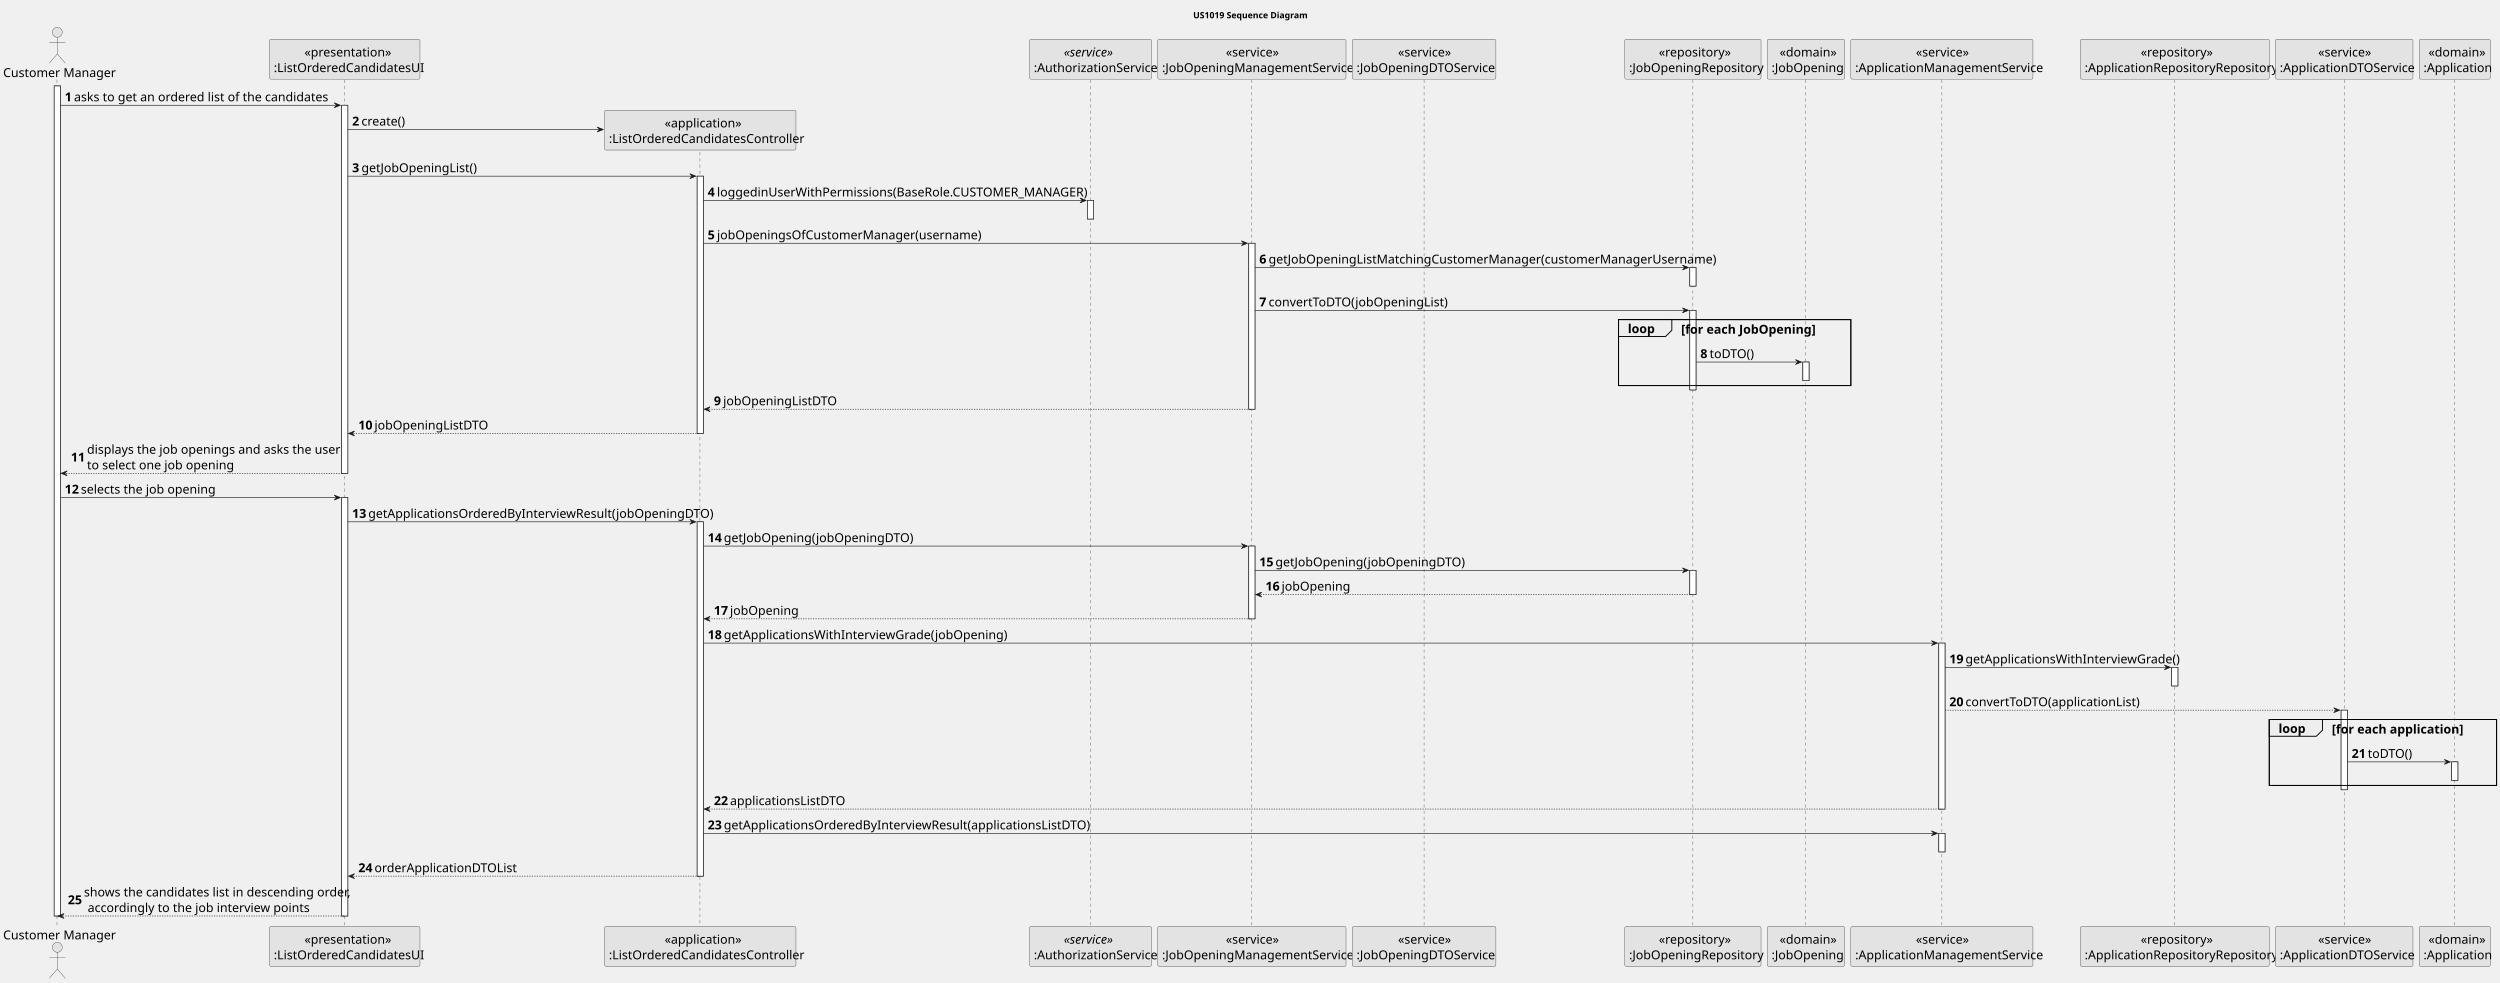
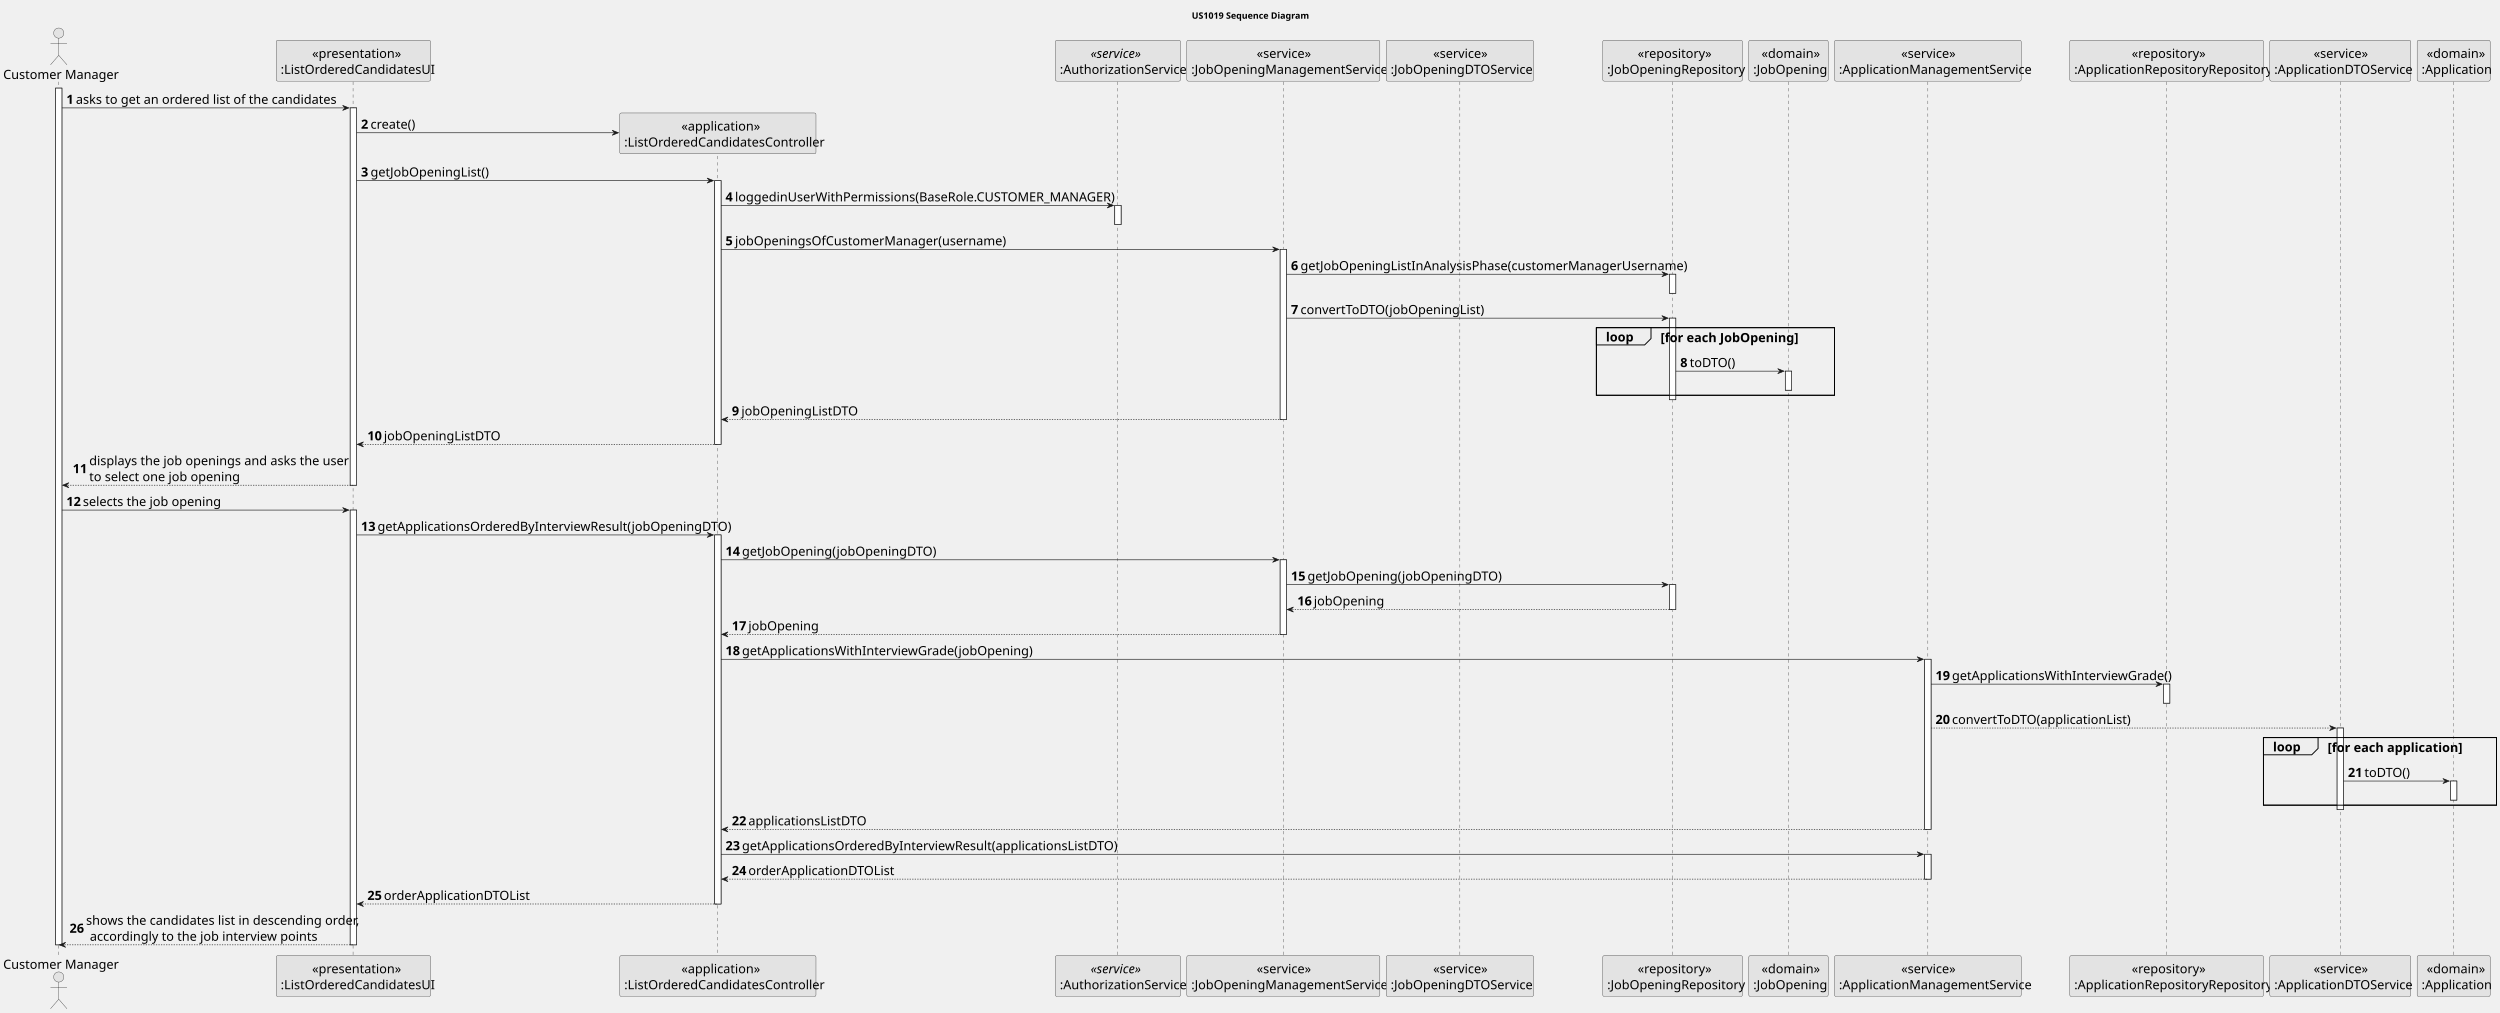
- <svg xmlns="http://www.w3.org/2000/svg" contentStyleType="text/css" height="1586px" preserveAspectRatio="none" style="width:4036px;height:1586px;background:#FFFFFF;" version="1.1" viewBox="0 0 4036 1586" width="4036px" zoomAndPan="magnify">
+ <svg xmlns="http://www.w3.org/2000/svg" contentStyleType="text/css" height="1595px" preserveAspectRatio="none" style="width:3937px;height:1595px;background:#FFFFFF;" version="1.1" viewBox="0 0 3937 1595" width="3937px" zoomAndPan="magnify">
  <defs />
  <g>
-     <text fill="#000000" font-family="sans-serif" font-size="14" font-weight="bold" lengthAdjust="spacing" textLength="187" x="1926.25" y="29.533">US1019 Sequence Diagram</text>
-     <rect fill="#FFFFFF" height="1340" style="stroke:#181818;stroke-width:1.0;" width="10" x="87.5" y="138.766" />
+     <text fill="#000000" font-family="sans-serif" font-size="14" font-weight="bold" lengthAdjust="spacing" textLength="187" x="1876.75" y="29.533">US1019 Sequence Diagram</text>
+     <rect fill="#FFFFFF" height="1349.156" style="stroke:#181818;stroke-width:1.0;" width="10" x="87.5" y="138.766" />
    <rect fill="#FFFFFF" height="594.188" style="stroke:#181818;stroke-width:1.0;" width="10" x="551.5" y="169.922" />
-     <rect fill="#FFFFFF" height="675.5" style="stroke:#181818;stroke-width:1.0;" width="10" x="551.5" y="803.266" />
+     <rect fill="#FFFFFF" height="684.656" style="stroke:#181818;stroke-width:1.0;" width="10" x="551.5" y="803.266" />
    <rect fill="#FFFFFF" height="415.406" style="stroke:#181818;stroke-width:1.0;" width="10" x="1125.5" y="284.391" />
-     <rect fill="#FFFFFF" height="572.031" style="stroke:#181818;stroke-width:1.0;" width="10" x="1125.5" y="842.422" />
+     <rect fill="#FFFFFF" height="581.188" style="stroke:#181818;stroke-width:1.0;" width="10" x="1125.5" y="842.422" />
    <rect fill="#FFFFFF" height="30" style="stroke:#181818;stroke-width:1.0;" width="10" x="1755.5" y="323.547" />
    <rect fill="#FFFFFF" height="267.938" style="stroke:#181818;stroke-width:1.0;" width="10" x="2016" y="392.703" />
    <rect fill="#FFFFFF" height="117.469" style="stroke:#181818;stroke-width:1.0;" width="10" x="2016" y="881.578" />
-     <rect fill="#FFFFFF" height="30" style="stroke:#181818;stroke-width:1.0;" width="10" x="2728" y="431.859" />
-     <rect fill="#FFFFFF" height="128.469" style="stroke:#181818;stroke-width:1.0;" width="10" x="2728" y="501.016" />
-     <rect fill="#FFFFFF" height="39.156" style="stroke:#181818;stroke-width:1.0;" width="10" x="2728" y="920.734" />
-     <rect fill="#FFFFFF" height="30" style="stroke:#181818;stroke-width:1.0;" width="10" x="2910.5" y="584.484" />
-     <rect fill="#FFFFFF" height="267.938" style="stroke:#181818;stroke-width:1.0;" width="10" x="3130" y="1038.203" />
-     <rect fill="#FFFFFF" height="30" style="stroke:#181818;stroke-width:1.0;" width="10" x="3130" y="1345.297" />
-     <rect fill="#FFFFFF" height="30" style="stroke:#181818;stroke-width:1.0;" width="10" x="3506" y="1077.359" />
-     <rect fill="#FFFFFF" height="128.469" style="stroke:#181818;stroke-width:1.0;" width="10" x="3779.5" y="1146.516" />
-     <rect fill="#FFFFFF" height="30" style="stroke:#181818;stroke-width:1.0;" width="10" x="3958" y="1229.984" />
-     <rect fill="none" height="106.469" style="stroke:#000000;stroke-width:1.5;" width="375" x="2613" y="516.016" />
-     <rect fill="none" height="106.469" style="stroke:#000000;stroke-width:1.5;" width="367" x="3663.5" y="1161.516" />
-     <line style="stroke:#181818;stroke-width:0.5;stroke-dasharray:5.0,5.0;" x1="92" x2="92" y1="128.766" y2="1496.766" />
-     <line style="stroke:#181818;stroke-width:0.5;stroke-dasharray:5.0,5.0;" x1="556" x2="556" y1="128.766" y2="1496.766" />
-     <line style="stroke:#181818;stroke-width:0.5;stroke-dasharray:5.0,5.0;" x1="1130" x2="1130" y1="225.578" y2="1496.766" />
-     <line style="stroke:#181818;stroke-width:0.5;stroke-dasharray:5.0,5.0;" x1="1760" x2="1760" y1="128.766" y2="1496.766" />
-     <line style="stroke:#181818;stroke-width:0.5;stroke-dasharray:5.0,5.0;" x1="2021" x2="2021" y1="128.766" y2="1496.766" />
-     <line style="stroke:#181818;stroke-width:0.5;stroke-dasharray:5.0,5.0;" x1="2299" x2="2299" y1="128.766" y2="1496.766" />
-     <line style="stroke:#181818;stroke-width:0.5;stroke-dasharray:5.0,5.0;" x1="2733" x2="2733" y1="128.766" y2="1496.766" />
-     <line style="stroke:#181818;stroke-width:0.5;stroke-dasharray:5.0,5.0;" x1="2915" x2="2915" y1="128.766" y2="1496.766" />
-     <line style="stroke:#181818;stroke-width:0.5;stroke-dasharray:5.0,5.0;" x1="3135" x2="3135" y1="128.766" y2="1496.766" />
-     <line style="stroke:#181818;stroke-width:0.5;stroke-dasharray:5.0,5.0;" x1="3510.5" x2="3510.5" y1="128.766" y2="1496.766" />
-     <line style="stroke:#181818;stroke-width:0.5;stroke-dasharray:5.0,5.0;" x1="3784.5" x2="3784.5" y1="128.766" y2="1496.766" />
-     <line style="stroke:#181818;stroke-width:0.5;stroke-dasharray:5.0,5.0;" x1="3962.5" x2="3962.5" y1="128.766" y2="1496.766" />
+     <rect fill="#FFFFFF" height="30" style="stroke:#181818;stroke-width:1.0;" width="10" x="2629" y="431.859" />
+     <rect fill="#FFFFFF" height="128.469" style="stroke:#181818;stroke-width:1.0;" width="10" x="2629" y="501.016" />
+     <rect fill="#FFFFFF" height="39.156" style="stroke:#181818;stroke-width:1.0;" width="10" x="2629" y="920.734" />
+     <rect fill="#FFFFFF" height="30" style="stroke:#181818;stroke-width:1.0;" width="10" x="2811.5" y="584.484" />
+     <rect fill="#FFFFFF" height="267.938" style="stroke:#181818;stroke-width:1.0;" width="10" x="3031" y="1038.203" />
+     <rect fill="#FFFFFF" height="39.156" style="stroke:#181818;stroke-width:1.0;" width="10" x="3031" y="1345.297" />
+     <rect fill="#FFFFFF" height="30" style="stroke:#181818;stroke-width:1.0;" width="10" x="3407" y="1077.359" />
+     <rect fill="#FFFFFF" height="128.469" style="stroke:#181818;stroke-width:1.0;" width="10" x="3680.5" y="1146.516" />
+     <rect fill="#FFFFFF" height="30" style="stroke:#181818;stroke-width:1.0;" width="10" x="3859" y="1229.984" />
+     <rect fill="none" height="106.469" style="stroke:#000000;stroke-width:1.5;" width="375" x="2514" y="516.016" />
+     <rect fill="none" height="106.469" style="stroke:#000000;stroke-width:1.5;" width="367" x="3564.5" y="1161.516" />
+     <line style="stroke:#181818;stroke-width:0.5;stroke-dasharray:5.0,5.0;" x1="92" x2="92" y1="128.766" y2="1505.922" />
+     <line style="stroke:#181818;stroke-width:0.5;stroke-dasharray:5.0,5.0;" x1="556" x2="556" y1="128.766" y2="1505.922" />
+     <line style="stroke:#181818;stroke-width:0.5;stroke-dasharray:5.0,5.0;" x1="1130" x2="1130" y1="225.578" y2="1505.922" />
+     <line style="stroke:#181818;stroke-width:0.5;stroke-dasharray:5.0,5.0;" x1="1760" x2="1760" y1="128.766" y2="1505.922" />
+     <line style="stroke:#181818;stroke-width:0.5;stroke-dasharray:5.0,5.0;" x1="2021" x2="2021" y1="128.766" y2="1505.922" />
+     <line style="stroke:#181818;stroke-width:0.5;stroke-dasharray:5.0,5.0;" x1="2299" x2="2299" y1="128.766" y2="1505.922" />
+     <line style="stroke:#181818;stroke-width:0.5;stroke-dasharray:5.0,5.0;" x1="2634" x2="2634" y1="128.766" y2="1505.922" />
+     <line style="stroke:#181818;stroke-width:0.5;stroke-dasharray:5.0,5.0;" x1="2816" x2="2816" y1="128.766" y2="1505.922" />
+     <line style="stroke:#181818;stroke-width:0.5;stroke-dasharray:5.0,5.0;" x1="3036" x2="3036" y1="128.766" y2="1505.922" />
+     <line style="stroke:#181818;stroke-width:0.5;stroke-dasharray:5.0,5.0;" x1="3411.5" x2="3411.5" y1="128.766" y2="1505.922" />
+     <line style="stroke:#181818;stroke-width:0.5;stroke-dasharray:5.0,5.0;" x1="3685.5" x2="3685.5" y1="128.766" y2="1505.922" />
+     <line style="stroke:#181818;stroke-width:0.5;stroke-dasharray:5.0,5.0;" x1="3863.5" x2="3863.5" y1="128.766" y2="1505.922" />
    <text fill="#000000" font-family="sans-serif" font-size="20" lengthAdjust="spacing" textLength="169" x="5" y="124.371">Customer Manager</text>
    <ellipse cx="92.5" cy="52.109" fill="#E3E3E3" rx="8" ry="8" style="stroke:#181818;stroke-width:0.5;" />
    <path d="M92.5,60.109 L92.5,87.109 M79.5,68.109 L105.5,68.109 M92.5,87.109 L79.5,102.109 M92.5,87.109 L105.5,102.109 " fill="none" style="stroke:#181818;stroke-width:0.5;" />
-     <text fill="#000000" font-family="sans-serif" font-size="20" lengthAdjust="spacing" textLength="169" x="5" y="1516.527">Customer Manager</text>
-     <ellipse cx="92.5" cy="1529.422" fill="#E3E3E3" rx="8" ry="8" style="stroke:#181818;stroke-width:0.5;" />
-     <path d="M92.5,1537.422 L92.5,1564.422 M79.5,1545.422 L105.5,1545.422 M92.5,1564.422 L79.5,1579.422 M92.5,1564.422 L105.5,1579.422 " fill="none" style="stroke:#181818;stroke-width:0.5;" />
+     <text fill="#000000" font-family="sans-serif" font-size="20" lengthAdjust="spacing" textLength="169" x="5" y="1525.684">Customer Manager</text>
+     <ellipse cx="92.5" cy="1538.578" fill="#E3E3E3" rx="8" ry="8" style="stroke:#181818;stroke-width:0.5;" />
+     <path d="M92.5,1546.578 L92.5,1573.578 M79.5,1554.578 L105.5,1554.578 M92.5,1573.578 L79.5,1588.578 M92.5,1573.578 L105.5,1588.578 " fill="none" style="stroke:#181818;stroke-width:0.5;" />
    <rect fill="#E3E3E3" height="64.312" rx="2.5" ry="2.5" style="stroke:#181818;stroke-width:0.5;" width="243" x="435" y="63.453" />
    <text fill="#000000" font-family="sans-serif" font-size="20" lengthAdjust="spacing" textLength="130" x="491.5" y="91.215">«presentation»</text>
    <text fill="#000000" font-family="sans-serif" font-size="20" lengthAdjust="spacing" textLength="229" x="442" y="116.371">:ListOrderedCandidatesUI</text>
-     <rect fill="#E3E3E3" height="64.312" rx="2.5" ry="2.5" style="stroke:#181818;stroke-width:0.5;" width="243" x="435" y="1495.766" />
-     <text fill="#000000" font-family="sans-serif" font-size="20" lengthAdjust="spacing" textLength="130" x="491.5" y="1523.527">«presentation»</text>
-     <text fill="#000000" font-family="sans-serif" font-size="20" lengthAdjust="spacing" textLength="229" x="442" y="1548.684">:ListOrderedCandidatesUI</text>
-     <rect fill="#E3E3E3" height="64.312" rx="2.5" ry="2.5" style="stroke:#181818;stroke-width:0.5;" width="309" x="976" y="1495.766" />
-     <text fill="#000000" font-family="sans-serif" font-size="20" lengthAdjust="spacing" textLength="115" x="1073" y="1523.527">«application»</text>
-     <text fill="#000000" font-family="sans-serif" font-size="20" lengthAdjust="spacing" textLength="295" x="983" y="1548.684">:ListOrderedCandidatesController</text>
+     <rect fill="#E3E3E3" height="64.312" rx="2.5" ry="2.5" style="stroke:#181818;stroke-width:0.5;" width="243" x="435" y="1504.922" />
+     <text fill="#000000" font-family="sans-serif" font-size="20" lengthAdjust="spacing" textLength="130" x="491.5" y="1532.684">«presentation»</text>
+     <text fill="#000000" font-family="sans-serif" font-size="20" lengthAdjust="spacing" textLength="229" x="442" y="1557.84">:ListOrderedCandidatesUI</text>
+     <rect fill="#E3E3E3" height="64.312" rx="2.5" ry="2.5" style="stroke:#181818;stroke-width:0.5;" width="309" x="976" y="1504.922" />
+     <text fill="#000000" font-family="sans-serif" font-size="20" lengthAdjust="spacing" textLength="115" x="1073" y="1532.684">«application»</text>
+     <text fill="#000000" font-family="sans-serif" font-size="20" lengthAdjust="spacing" textLength="295" x="983" y="1557.84">:ListOrderedCandidatesController</text>
    <rect fill="#E3E3E3" height="64.312" rx="2.5" ry="2.5" style="stroke:#181818;stroke-width:0.5;" width="197" x="1662" y="63.453" />
    <text fill="#000000" font-family="sans-serif" font-size="20" font-style="italic" lengthAdjust="spacing" textLength="86" x="1717.5" y="91.215">«service»</text>
    <text fill="#000000" font-family="sans-serif" font-size="20" lengthAdjust="spacing" textLength="183" x="1669" y="116.371">:AuthorizationService</text>
-     <rect fill="#E3E3E3" height="64.312" rx="2.5" ry="2.5" style="stroke:#181818;stroke-width:0.5;" width="197" x="1662" y="1495.766" />
-     <text fill="#000000" font-family="sans-serif" font-size="20" font-style="italic" lengthAdjust="spacing" textLength="86" x="1717.5" y="1523.527">«service»</text>
-     <text fill="#000000" font-family="sans-serif" font-size="20" lengthAdjust="spacing" textLength="183" x="1669" y="1548.684">:AuthorizationService</text>
+     <rect fill="#E3E3E3" height="64.312" rx="2.5" ry="2.5" style="stroke:#181818;stroke-width:0.5;" width="197" x="1662" y="1504.922" />
+     <text fill="#000000" font-family="sans-serif" font-size="20" font-style="italic" lengthAdjust="spacing" textLength="86" x="1717.5" y="1532.684">«service»</text>
+     <text fill="#000000" font-family="sans-serif" font-size="20" lengthAdjust="spacing" textLength="183" x="1669" y="1557.84">:AuthorizationService</text>
    <rect fill="#E3E3E3" height="64.312" rx="2.5" ry="2.5" style="stroke:#181818;stroke-width:0.5;" width="304" x="1869" y="63.453" />
    <text fill="#000000" font-family="sans-serif" font-size="20" lengthAdjust="spacing" textLength="84" x="1979" y="91.215">«service»</text>
    <text fill="#000000" font-family="sans-serif" font-size="20" lengthAdjust="spacing" textLength="290" x="1876" y="116.371">:JobOpeningManagementService</text>
-     <rect fill="#E3E3E3" height="64.312" rx="2.5" ry="2.5" style="stroke:#181818;stroke-width:0.5;" width="304" x="1869" y="1495.766" />
-     <text fill="#000000" font-family="sans-serif" font-size="20" lengthAdjust="spacing" textLength="84" x="1979" y="1523.527">«service»</text>
-     <text fill="#000000" font-family="sans-serif" font-size="20" lengthAdjust="spacing" textLength="290" x="1876" y="1548.684">:JobOpeningManagementService</text>
+     <rect fill="#E3E3E3" height="64.312" rx="2.5" ry="2.5" style="stroke:#181818;stroke-width:0.5;" width="304" x="1869" y="1504.922" />
+     <text fill="#000000" font-family="sans-serif" font-size="20" lengthAdjust="spacing" textLength="84" x="1979" y="1532.684">«service»</text>
+     <text fill="#000000" font-family="sans-serif" font-size="20" lengthAdjust="spacing" textLength="290" x="1876" y="1557.84">:JobOpeningManagementService</text>
    <rect fill="#E3E3E3" height="64.312" rx="2.5" ry="2.5" style="stroke:#181818;stroke-width:0.5;" width="232" x="2183" y="63.453" />
    <text fill="#000000" font-family="sans-serif" font-size="20" lengthAdjust="spacing" textLength="84" x="2257" y="91.215">«service»</text>
    <text fill="#000000" font-family="sans-serif" font-size="20" lengthAdjust="spacing" textLength="218" x="2190" y="116.371">:JobOpeningDTOService</text>
-     <rect fill="#E3E3E3" height="64.312" rx="2.5" ry="2.5" style="stroke:#181818;stroke-width:0.5;" width="232" x="2183" y="1495.766" />
-     <text fill="#000000" font-family="sans-serif" font-size="20" lengthAdjust="spacing" textLength="84" x="2257" y="1523.527">«service»</text>
-     <text fill="#000000" font-family="sans-serif" font-size="20" lengthAdjust="spacing" textLength="218" x="2190" y="1548.684">:JobOpeningDTOService</text>
-     <rect fill="#E3E3E3" height="64.312" rx="2.5" ry="2.5" style="stroke:#181818;stroke-width:0.5;" width="220" x="2623" y="63.453" />
-     <text fill="#000000" font-family="sans-serif" font-size="20" lengthAdjust="spacing" textLength="110" x="2678" y="91.215">«repository»</text>
-     <text fill="#000000" font-family="sans-serif" font-size="20" lengthAdjust="spacing" textLength="206" x="2630" y="116.371">:JobOpeningRepository</text>
-     <rect fill="#E3E3E3" height="64.312" rx="2.5" ry="2.5" style="stroke:#181818;stroke-width:0.5;" width="220" x="2623" y="1495.766" />
-     <text fill="#000000" font-family="sans-serif" font-size="20" lengthAdjust="spacing" textLength="110" x="2678" y="1523.527">«repository»</text>
-     <text fill="#000000" font-family="sans-serif" font-size="20" lengthAdjust="spacing" textLength="206" x="2630" y="1548.684">:JobOpeningRepository</text>
-     <rect fill="#E3E3E3" height="64.312" rx="2.5" ry="2.5" style="stroke:#181818;stroke-width:0.5;" width="125" x="2853" y="63.453" />
-     <text fill="#000000" font-family="sans-serif" font-size="20" lengthAdjust="spacing" textLength="85" x="2873" y="91.215">«domain»</text>
-     <text fill="#000000" font-family="sans-serif" font-size="20" lengthAdjust="spacing" textLength="111" x="2860" y="116.371">:JobOpening</text>
-     <rect fill="#E3E3E3" height="64.312" rx="2.5" ry="2.5" style="stroke:#181818;stroke-width:0.5;" width="125" x="2853" y="1495.766" />
-     <text fill="#000000" font-family="sans-serif" font-size="20" lengthAdjust="spacing" textLength="85" x="2873" y="1523.527">«domain»</text>
-     <text fill="#000000" font-family="sans-serif" font-size="20" lengthAdjust="spacing" textLength="111" x="2860" y="1548.684">:JobOpening</text>
-     <rect fill="#E3E3E3" height="64.312" rx="2.5" ry="2.5" style="stroke:#181818;stroke-width:0.5;" width="294" x="2988" y="63.453" />
-     <text fill="#000000" font-family="sans-serif" font-size="20" lengthAdjust="spacing" textLength="84" x="3093" y="91.215">«service»</text>
-     <text fill="#000000" font-family="sans-serif" font-size="20" lengthAdjust="spacing" textLength="280" x="2995" y="116.371">:ApplicationManagementService</text>
-     <rect fill="#E3E3E3" height="64.312" rx="2.5" ry="2.5" style="stroke:#181818;stroke-width:0.5;" width="294" x="2988" y="1495.766" />
-     <text fill="#000000" font-family="sans-serif" font-size="20" lengthAdjust="spacing" textLength="84" x="3093" y="1523.527">«service»</text>
-     <text fill="#000000" font-family="sans-serif" font-size="20" lengthAdjust="spacing" textLength="280" x="2995" y="1548.684">:ApplicationManagementService</text>
-     <rect fill="#E3E3E3" height="64.312" rx="2.5" ry="2.5" style="stroke:#181818;stroke-width:0.5;" width="305" x="3358.5" y="63.453" />
-     <text fill="#000000" font-family="sans-serif" font-size="20" lengthAdjust="spacing" textLength="110" x="3456" y="91.215">«repository»</text>
-     <text fill="#000000" font-family="sans-serif" font-size="20" lengthAdjust="spacing" textLength="291" x="3365.5" y="116.371">:ApplicationRepositoryRepository</text>
-     <rect fill="#E3E3E3" height="64.312" rx="2.5" ry="2.5" style="stroke:#181818;stroke-width:0.5;" width="305" x="3358.5" y="1495.766" />
-     <text fill="#000000" font-family="sans-serif" font-size="20" lengthAdjust="spacing" textLength="110" x="3456" y="1523.527">«repository»</text>
-     <text fill="#000000" font-family="sans-serif" font-size="20" lengthAdjust="spacing" textLength="291" x="3365.5" y="1548.684">:ApplicationRepositoryRepository</text>
-     <rect fill="#E3E3E3" height="64.312" rx="2.5" ry="2.5" style="stroke:#181818;stroke-width:0.5;" width="222" x="3673.5" y="63.453" />
-     <text fill="#000000" font-family="sans-serif" font-size="20" lengthAdjust="spacing" textLength="84" x="3742.5" y="91.215">«service»</text>
-     <text fill="#000000" font-family="sans-serif" font-size="20" lengthAdjust="spacing" textLength="208" x="3680.5" y="116.371">:ApplicationDTOService</text>
-     <rect fill="#E3E3E3" height="64.312" rx="2.5" ry="2.5" style="stroke:#181818;stroke-width:0.5;" width="222" x="3673.5" y="1495.766" />
-     <text fill="#000000" font-family="sans-serif" font-size="20" lengthAdjust="spacing" textLength="84" x="3742.5" y="1523.527">«service»</text>
-     <text fill="#000000" font-family="sans-serif" font-size="20" lengthAdjust="spacing" textLength="208" x="3680.5" y="1548.684">:ApplicationDTOService</text>
-     <rect fill="#E3E3E3" height="64.312" rx="2.5" ry="2.5" style="stroke:#181818;stroke-width:0.5;" width="115" x="3905.5" y="63.453" />
-     <text fill="#000000" font-family="sans-serif" font-size="20" lengthAdjust="spacing" textLength="85" x="3920.5" y="91.215">«domain»</text>
-     <text fill="#000000" font-family="sans-serif" font-size="20" lengthAdjust="spacing" textLength="101" x="3912.5" y="116.371">:Application</text>
-     <rect fill="#E3E3E3" height="64.312" rx="2.5" ry="2.5" style="stroke:#181818;stroke-width:0.5;" width="115" x="3905.5" y="1495.766" />
-     <text fill="#000000" font-family="sans-serif" font-size="20" lengthAdjust="spacing" textLength="85" x="3920.5" y="1523.527">«domain»</text>
-     <text fill="#000000" font-family="sans-serif" font-size="20" lengthAdjust="spacing" textLength="101" x="3912.5" y="1548.684">:Application</text>
-     <rect fill="#FFFFFF" height="1340" style="stroke:#181818;stroke-width:1.0;" width="10" x="87.5" y="138.766" />
+     <rect fill="#E3E3E3" height="64.312" rx="2.5" ry="2.5" style="stroke:#181818;stroke-width:0.5;" width="232" x="2183" y="1504.922" />
+     <text fill="#000000" font-family="sans-serif" font-size="20" lengthAdjust="spacing" textLength="84" x="2257" y="1532.684">«service»</text>
+     <text fill="#000000" font-family="sans-serif" font-size="20" lengthAdjust="spacing" textLength="218" x="2190" y="1557.84">:JobOpeningDTOService</text>
+     <rect fill="#E3E3E3" height="64.312" rx="2.5" ry="2.5" style="stroke:#181818;stroke-width:0.5;" width="220" x="2524" y="63.453" />
+     <text fill="#000000" font-family="sans-serif" font-size="20" lengthAdjust="spacing" textLength="110" x="2579" y="91.215">«repository»</text>
+     <text fill="#000000" font-family="sans-serif" font-size="20" lengthAdjust="spacing" textLength="206" x="2531" y="116.371">:JobOpeningRepository</text>
+     <rect fill="#E3E3E3" height="64.312" rx="2.5" ry="2.5" style="stroke:#181818;stroke-width:0.5;" width="220" x="2524" y="1504.922" />
+     <text fill="#000000" font-family="sans-serif" font-size="20" lengthAdjust="spacing" textLength="110" x="2579" y="1532.684">«repository»</text>
+     <text fill="#000000" font-family="sans-serif" font-size="20" lengthAdjust="spacing" textLength="206" x="2531" y="1557.84">:JobOpeningRepository</text>
+     <rect fill="#E3E3E3" height="64.312" rx="2.5" ry="2.5" style="stroke:#181818;stroke-width:0.5;" width="125" x="2754" y="63.453" />
+     <text fill="#000000" font-family="sans-serif" font-size="20" lengthAdjust="spacing" textLength="85" x="2774" y="91.215">«domain»</text>
+     <text fill="#000000" font-family="sans-serif" font-size="20" lengthAdjust="spacing" textLength="111" x="2761" y="116.371">:JobOpening</text>
+     <rect fill="#E3E3E3" height="64.312" rx="2.5" ry="2.5" style="stroke:#181818;stroke-width:0.5;" width="125" x="2754" y="1504.922" />
+     <text fill="#000000" font-family="sans-serif" font-size="20" lengthAdjust="spacing" textLength="85" x="2774" y="1532.684">«domain»</text>
+     <text fill="#000000" font-family="sans-serif" font-size="20" lengthAdjust="spacing" textLength="111" x="2761" y="1557.84">:JobOpening</text>
+     <rect fill="#E3E3E3" height="64.312" rx="2.5" ry="2.5" style="stroke:#181818;stroke-width:0.5;" width="294" x="2889" y="63.453" />
+     <text fill="#000000" font-family="sans-serif" font-size="20" lengthAdjust="spacing" textLength="84" x="2994" y="91.215">«service»</text>
+     <text fill="#000000" font-family="sans-serif" font-size="20" lengthAdjust="spacing" textLength="280" x="2896" y="116.371">:ApplicationManagementService</text>
+     <rect fill="#E3E3E3" height="64.312" rx="2.5" ry="2.5" style="stroke:#181818;stroke-width:0.5;" width="294" x="2889" y="1504.922" />
+     <text fill="#000000" font-family="sans-serif" font-size="20" lengthAdjust="spacing" textLength="84" x="2994" y="1532.684">«service»</text>
+     <text fill="#000000" font-family="sans-serif" font-size="20" lengthAdjust="spacing" textLength="280" x="2896" y="1557.84">:ApplicationManagementService</text>
+     <rect fill="#E3E3E3" height="64.312" rx="2.5" ry="2.5" style="stroke:#181818;stroke-width:0.5;" width="305" x="3259.5" y="63.453" />
+     <text fill="#000000" font-family="sans-serif" font-size="20" lengthAdjust="spacing" textLength="110" x="3357" y="91.215">«repository»</text>
+     <text fill="#000000" font-family="sans-serif" font-size="20" lengthAdjust="spacing" textLength="291" x="3266.5" y="116.371">:ApplicationRepositoryRepository</text>
+     <rect fill="#E3E3E3" height="64.312" rx="2.5" ry="2.5" style="stroke:#181818;stroke-width:0.5;" width="305" x="3259.5" y="1504.922" />
+     <text fill="#000000" font-family="sans-serif" font-size="20" lengthAdjust="spacing" textLength="110" x="3357" y="1532.684">«repository»</text>
+     <text fill="#000000" font-family="sans-serif" font-size="20" lengthAdjust="spacing" textLength="291" x="3266.5" y="1557.84">:ApplicationRepositoryRepository</text>
+     <rect fill="#E3E3E3" height="64.312" rx="2.5" ry="2.5" style="stroke:#181818;stroke-width:0.5;" width="222" x="3574.5" y="63.453" />
+     <text fill="#000000" font-family="sans-serif" font-size="20" lengthAdjust="spacing" textLength="84" x="3643.5" y="91.215">«service»</text>
+     <text fill="#000000" font-family="sans-serif" font-size="20" lengthAdjust="spacing" textLength="208" x="3581.5" y="116.371">:ApplicationDTOService</text>
+     <rect fill="#E3E3E3" height="64.312" rx="2.5" ry="2.5" style="stroke:#181818;stroke-width:0.5;" width="222" x="3574.5" y="1504.922" />
+     <text fill="#000000" font-family="sans-serif" font-size="20" lengthAdjust="spacing" textLength="84" x="3643.5" y="1532.684">«service»</text>
+     <text fill="#000000" font-family="sans-serif" font-size="20" lengthAdjust="spacing" textLength="208" x="3581.5" y="1557.84">:ApplicationDTOService</text>
+     <rect fill="#E3E3E3" height="64.312" rx="2.5" ry="2.5" style="stroke:#181818;stroke-width:0.5;" width="115" x="3806.5" y="63.453" />
+     <text fill="#000000" font-family="sans-serif" font-size="20" lengthAdjust="spacing" textLength="85" x="3821.5" y="91.215">«domain»</text>
+     <text fill="#000000" font-family="sans-serif" font-size="20" lengthAdjust="spacing" textLength="101" x="3813.5" y="116.371">:Application</text>
+     <rect fill="#E3E3E3" height="64.312" rx="2.5" ry="2.5" style="stroke:#181818;stroke-width:0.5;" width="115" x="3806.5" y="1504.922" />
+     <text fill="#000000" font-family="sans-serif" font-size="20" lengthAdjust="spacing" textLength="85" x="3821.5" y="1532.684">«domain»</text>
+     <text fill="#000000" font-family="sans-serif" font-size="20" lengthAdjust="spacing" textLength="101" x="3813.5" y="1557.84">:Application</text>
+     <rect fill="#FFFFFF" height="1349.156" style="stroke:#181818;stroke-width:1.0;" width="10" x="87.5" y="138.766" />
    <rect fill="#FFFFFF" height="594.188" style="stroke:#181818;stroke-width:1.0;" width="10" x="551.5" y="169.922" />
-     <rect fill="#FFFFFF" height="675.5" style="stroke:#181818;stroke-width:1.0;" width="10" x="551.5" y="803.266" />
+     <rect fill="#FFFFFF" height="684.656" style="stroke:#181818;stroke-width:1.0;" width="10" x="551.5" y="803.266" />
    <rect fill="#FFFFFF" height="415.406" style="stroke:#181818;stroke-width:1.0;" width="10" x="1125.5" y="284.391" />
-     <rect fill="#FFFFFF" height="572.031" style="stroke:#181818;stroke-width:1.0;" width="10" x="1125.5" y="842.422" />
+     <rect fill="#FFFFFF" height="581.188" style="stroke:#181818;stroke-width:1.0;" width="10" x="1125.5" y="842.422" />
    <rect fill="#FFFFFF" height="30" style="stroke:#181818;stroke-width:1.0;" width="10" x="1755.5" y="323.547" />
    <rect fill="#FFFFFF" height="267.938" style="stroke:#181818;stroke-width:1.0;" width="10" x="2016" y="392.703" />
    <rect fill="#FFFFFF" height="117.469" style="stroke:#181818;stroke-width:1.0;" width="10" x="2016" y="881.578" />
-     <rect fill="#FFFFFF" height="30" style="stroke:#181818;stroke-width:1.0;" width="10" x="2728" y="431.859" />
-     <rect fill="#FFFFFF" height="128.469" style="stroke:#181818;stroke-width:1.0;" width="10" x="2728" y="501.016" />
-     <rect fill="#FFFFFF" height="39.156" style="stroke:#181818;stroke-width:1.0;" width="10" x="2728" y="920.734" />
-     <rect fill="#FFFFFF" height="30" style="stroke:#181818;stroke-width:1.0;" width="10" x="2910.5" y="584.484" />
-     <rect fill="#FFFFFF" height="267.938" style="stroke:#181818;stroke-width:1.0;" width="10" x="3130" y="1038.203" />
-     <rect fill="#FFFFFF" height="30" style="stroke:#181818;stroke-width:1.0;" width="10" x="3130" y="1345.297" />
-     <rect fill="#FFFFFF" height="30" style="stroke:#181818;stroke-width:1.0;" width="10" x="3506" y="1077.359" />
-     <rect fill="#FFFFFF" height="128.469" style="stroke:#181818;stroke-width:1.0;" width="10" x="3779.5" y="1146.516" />
-     <rect fill="#FFFFFF" height="30" style="stroke:#181818;stroke-width:1.0;" width="10" x="3958" y="1229.984" />
+     <rect fill="#FFFFFF" height="30" style="stroke:#181818;stroke-width:1.0;" width="10" x="2629" y="431.859" />
+     <rect fill="#FFFFFF" height="128.469" style="stroke:#181818;stroke-width:1.0;" width="10" x="2629" y="501.016" />
+     <rect fill="#FFFFFF" height="39.156" style="stroke:#181818;stroke-width:1.0;" width="10" x="2629" y="920.734" />
+     <rect fill="#FFFFFF" height="30" style="stroke:#181818;stroke-width:1.0;" width="10" x="2811.5" y="584.484" />
+     <rect fill="#FFFFFF" height="267.938" style="stroke:#181818;stroke-width:1.0;" width="10" x="3031" y="1038.203" />
+     <rect fill="#FFFFFF" height="39.156" style="stroke:#181818;stroke-width:1.0;" width="10" x="3031" y="1345.297" />
+     <rect fill="#FFFFFF" height="30" style="stroke:#181818;stroke-width:1.0;" width="10" x="3407" y="1077.359" />
+     <rect fill="#FFFFFF" height="128.469" style="stroke:#181818;stroke-width:1.0;" width="10" x="3680.5" y="1146.516" />
+     <rect fill="#FFFFFF" height="30" style="stroke:#181818;stroke-width:1.0;" width="10" x="3859" y="1229.984" />
    <polygon fill="#181818" points="539.5,165.922,549.5,169.922,539.5,173.922,543.5,169.922" style="stroke:#181818;stroke-width:1.0;" />
    <line style="stroke:#181818;stroke-width:1.0;" x1="97.5" x2="545.5" y1="169.922" y2="169.922" />
    <text fill="#000000" font-family="sans-serif" font-size="20" font-weight="bold" lengthAdjust="spacing" textLength="11" x="104.5" y="163.527">1</text>
    <text fill="#000000" font-family="sans-serif" font-size="20" lengthAdjust="spacing" textLength="387" x="119.5" y="163.527">asks to get an ordered list of the candidates</text>
    <polygon fill="#181818" points="964,205.078,974,209.078,964,213.078,968,209.078" style="stroke:#181818;stroke-width:1.0;" />
    <line style="stroke:#181818;stroke-width:1.0;" x1="561.5" x2="970" y1="209.078" y2="209.078" />
    <text fill="#000000" font-family="sans-serif" font-size="20" font-weight="bold" lengthAdjust="spacing" textLength="11" x="568.5" y="202.684">2</text>
    <text fill="#000000" font-family="sans-serif" font-size="20" lengthAdjust="spacing" textLength="70" x="583.5" y="202.684">create()</text>
    <rect fill="#E3E3E3" height="64.312" rx="2.5" ry="2.5" style="stroke:#181818;stroke-width:0.5;" width="309" x="976" y="177.922" />
    <text fill="#000000" font-family="sans-serif" font-size="20" lengthAdjust="spacing" textLength="115" x="1073" y="205.684">«application»</text>
    <text fill="#000000" font-family="sans-serif" font-size="20" lengthAdjust="spacing" textLength="295" x="983" y="230.84">:ListOrderedCandidatesController</text>
    <polygon fill="#181818" points="1113.5,280.391,1123.5,284.391,1113.5,288.391,1117.5,284.391" style="stroke:#181818;stroke-width:1.0;" />
    <line style="stroke:#181818;stroke-width:1.0;" x1="561.5" x2="1119.5" y1="284.391" y2="284.391" />
    <text fill="#000000" font-family="sans-serif" font-size="20" font-weight="bold" lengthAdjust="spacing" textLength="11" x="568.5" y="277.996">3</text>
    <text fill="#000000" font-family="sans-serif" font-size="20" lengthAdjust="spacing" textLength="178" x="583.5" y="277.996">getJobOpeningList()</text>
    <polygon fill="#181818" points="1743.5,319.547,1753.5,323.547,1743.5,327.547,1747.5,323.547" style="stroke:#181818;stroke-width:1.0;" />
    <line style="stroke:#181818;stroke-width:1.0;" x1="1135.5" x2="1749.5" y1="323.547" y2="323.547" />
    <text fill="#000000" font-family="sans-serif" font-size="20" font-weight="bold" lengthAdjust="spacing" textLength="11" x="1142.5" y="317.152">4</text>
    <text fill="#000000" font-family="sans-serif" font-size="20" lengthAdjust="spacing" textLength="586" x="1157.5" y="317.152">loggedinUserWithPermissions(BaseRole.CUSTOMER_MANAGER)</text>
    <polygon fill="#181818" points="2004,388.703,2014,392.703,2004,396.703,2008,392.703" style="stroke:#181818;stroke-width:1.0;" />
    <line style="stroke:#181818;stroke-width:1.0;" x1="1135.5" x2="2010" y1="392.703" y2="392.703" />
    <text fill="#000000" font-family="sans-serif" font-size="20" font-weight="bold" lengthAdjust="spacing" textLength="11" x="1142.5" y="386.309">5</text>
    <text fill="#000000" font-family="sans-serif" font-size="20" lengthAdjust="spacing" textLength="394" x="1157.5" y="386.309">jobOpeningsOfCustomerManager(username)</text>
-     <polygon fill="#181818" points="2716,427.859,2726,431.859,2716,435.859,2720,431.859" style="stroke:#181818;stroke-width:1.0;" />
-     <line style="stroke:#181818;stroke-width:1.0;" x1="2026" x2="2722" y1="431.859" y2="431.859" />
+     <polygon fill="#181818" points="2617,427.859,2627,431.859,2617,435.859,2621,431.859" style="stroke:#181818;stroke-width:1.0;" />
+     <line style="stroke:#181818;stroke-width:1.0;" x1="2026" x2="2623" y1="431.859" y2="431.859" />
    <text fill="#000000" font-family="sans-serif" font-size="20" font-weight="bold" lengthAdjust="spacing" textLength="11" x="2033" y="425.465">6</text>
-     <text fill="#000000" font-family="sans-serif" font-size="20" lengthAdjust="spacing" textLength="668" x="2048" y="425.465">getJobOpeningListMatchingCustomerManager(customerManagerUsername)</text>
-     <polygon fill="#181818" points="2716,497.016,2726,501.016,2716,505.016,2720,501.016" style="stroke:#181818;stroke-width:1.0;" />
-     <line style="stroke:#181818;stroke-width:1.0;" x1="2026" x2="2722" y1="501.016" y2="501.016" />
+     <text fill="#000000" font-family="sans-serif" font-size="20" lengthAdjust="spacing" textLength="569" x="2048" y="425.465">getJobOpeningListInAnalysisPhase(customerManagerUsername)</text>
+     <polygon fill="#181818" points="2617,497.016,2627,501.016,2617,505.016,2621,501.016" style="stroke:#181818;stroke-width:1.0;" />
+     <line style="stroke:#181818;stroke-width:1.0;" x1="2026" x2="2623" y1="501.016" y2="501.016" />
    <text fill="#000000" font-family="sans-serif" font-size="20" font-weight="bold" lengthAdjust="spacing" textLength="11" x="2033" y="494.621">7</text>
    <text fill="#000000" font-family="sans-serif" font-size="20" lengthAdjust="spacing" textLength="273" x="2048" y="494.621">convertToDTO(jobOpeningList)</text>
-     <path d="M2613,516.016 L2699,516.016 L2699,533.172 L2689,543.172 L2613,543.172 L2613,516.016 " fill="#EEEEEE" style="stroke:#000000;stroke-width:1.5;" />
-     <rect fill="none" height="106.469" style="stroke:#000000;stroke-width:1.5;" width="375" x="2613" y="516.016" />
-     <text fill="#000000" font-family="sans-serif" font-size="20" font-weight="bold" lengthAdjust="spacing" textLength="41" x="2628" y="537.777">loop</text>
-     <text fill="#000000" font-family="sans-serif" font-size="20" font-weight="bold" lengthAdjust="spacing" textLength="213" x="2714" y="538.777">[for each JobOpening]</text>
-     <polygon fill="#181818" points="2898.5,580.484,2908.5,584.484,2898.5,588.484,2902.5,584.484" style="stroke:#181818;stroke-width:1.0;" />
-     <line style="stroke:#181818;stroke-width:1.0;" x1="2738" x2="2904.5" y1="584.484" y2="584.484" />
-     <text fill="#000000" font-family="sans-serif" font-size="20" font-weight="bold" lengthAdjust="spacing" textLength="11" x="2745" y="578.09">8</text>
-     <text fill="#000000" font-family="sans-serif" font-size="20" lengthAdjust="spacing" textLength="73" x="2760" y="578.09">toDTO()</text>
+     <path d="M2514,516.016 L2600,516.016 L2600,533.172 L2590,543.172 L2514,543.172 L2514,516.016 " fill="#EEEEEE" style="stroke:#000000;stroke-width:1.5;" />
+     <rect fill="none" height="106.469" style="stroke:#000000;stroke-width:1.5;" width="375" x="2514" y="516.016" />
+     <text fill="#000000" font-family="sans-serif" font-size="20" font-weight="bold" lengthAdjust="spacing" textLength="41" x="2529" y="537.777">loop</text>
+     <text fill="#000000" font-family="sans-serif" font-size="20" font-weight="bold" lengthAdjust="spacing" textLength="213" x="2615" y="538.777">[for each JobOpening]</text>
+     <polygon fill="#181818" points="2799.5,580.484,2809.5,584.484,2799.5,588.484,2803.5,584.484" style="stroke:#181818;stroke-width:1.0;" />
+     <line style="stroke:#181818;stroke-width:1.0;" x1="2639" x2="2805.5" y1="584.484" y2="584.484" />
+     <text fill="#000000" font-family="sans-serif" font-size="20" font-weight="bold" lengthAdjust="spacing" textLength="11" x="2646" y="578.09">8</text>
+     <text fill="#000000" font-family="sans-serif" font-size="20" lengthAdjust="spacing" textLength="73" x="2661" y="578.09">toDTO()</text>
    <polygon fill="#181818" points="1146.5,656.641,1136.5,660.641,1146.5,664.641,1142.5,660.641" style="stroke:#181818;stroke-width:1.0;" />
    <line style="stroke:#181818;stroke-width:1.0;stroke-dasharray:2.0,2.0;" x1="1140.5" x2="2020" y1="660.641" y2="660.641" />
    <text fill="#000000" font-family="sans-serif" font-size="20" font-weight="bold" lengthAdjust="spacing" textLength="11" x="1152.5" y="654.246">9</text>
    <text fill="#000000" font-family="sans-serif" font-size="20" lengthAdjust="spacing" textLength="172" x="1167.5" y="654.246">jobOpeningListDTO</text>
    <polygon fill="#181818" points="572.5,695.797,562.5,699.797,572.5,703.797,568.5,699.797" style="stroke:#181818;stroke-width:1.0;" />
    <line style="stroke:#181818;stroke-width:1.0;stroke-dasharray:2.0,2.0;" x1="566.5" x2="1129.5" y1="699.797" y2="699.797" />
    <text fill="#000000" font-family="sans-serif" font-size="20" font-weight="bold" lengthAdjust="spacing" textLength="22" x="578.5" y="693.402">10</text>
    <text fill="#000000" font-family="sans-serif" font-size="20" lengthAdjust="spacing" textLength="172" x="604.5" y="693.402">jobOpeningListDTO</text>
    <polygon fill="#181818" points="108.5,760.109,98.5,764.109,108.5,768.109,104.5,764.109" style="stroke:#181818;stroke-width:1.0;" />
    <line style="stroke:#181818;stroke-width:1.0;stroke-dasharray:2.0,2.0;" x1="102.5" x2="555.5" y1="764.109" y2="764.109" />
    <text fill="#000000" font-family="sans-serif" font-size="20" font-weight="bold" lengthAdjust="spacing" textLength="22" x="114.5" y="745.137">11</text>
    <text fill="#000000" font-family="sans-serif" font-size="20" lengthAdjust="spacing" textLength="382" x="140.5" y="732.559">displays the job openings and asks the user</text>
    <text fill="#000000" font-family="sans-serif" font-size="20" lengthAdjust="spacing" textLength="219" x="140.5" y="757.715">to select one job opening</text>
    <polygon fill="#181818" points="539.5,799.266,549.5,803.266,539.5,807.266,543.5,803.266" style="stroke:#181818;stroke-width:1.0;" />
    <line style="stroke:#181818;stroke-width:1.0;" x1="97.5" x2="545.5" y1="803.266" y2="803.266" />
    <text fill="#000000" font-family="sans-serif" font-size="20" font-weight="bold" lengthAdjust="spacing" textLength="22" x="104.5" y="796.871">12</text>
    <text fill="#000000" font-family="sans-serif" font-size="20" lengthAdjust="spacing" textLength="201" x="130.5" y="796.871">selects the job opening</text>
    <polygon fill="#181818" points="1113.5,838.422,1123.5,842.422,1113.5,846.422,1117.5,842.422" style="stroke:#181818;stroke-width:1.0;" />
    <line style="stroke:#181818;stroke-width:1.0;" x1="561.5" x2="1119.5" y1="842.422" y2="842.422" />
    <text fill="#000000" font-family="sans-serif" font-size="20" font-weight="bold" lengthAdjust="spacing" textLength="22" x="568.5" y="836.027">13</text>
    <text fill="#000000" font-family="sans-serif" font-size="20" lengthAdjust="spacing" textLength="519" x="594.5" y="836.027">getApplicationsOrderedByInterviewResult(jobOpeningDTO)</text>
    <polygon fill="#181818" points="2004,877.578,2014,881.578,2004,885.578,2008,881.578" style="stroke:#181818;stroke-width:1.0;" />
    <line style="stroke:#181818;stroke-width:1.0;" x1="1135.5" x2="2010" y1="881.578" y2="881.578" />
    <text fill="#000000" font-family="sans-serif" font-size="20" font-weight="bold" lengthAdjust="spacing" textLength="22" x="1142.5" y="875.184">14</text>
    <text fill="#000000" font-family="sans-serif" font-size="20" lengthAdjust="spacing" textLength="288" x="1168.5" y="875.184">getJobOpening(jobOpeningDTO)</text>
-     <polygon fill="#181818" points="2716,916.734,2726,920.734,2716,924.734,2720,920.734" style="stroke:#181818;stroke-width:1.0;" />
-     <line style="stroke:#181818;stroke-width:1.0;" x1="2026" x2="2722" y1="920.734" y2="920.734" />
+     <polygon fill="#181818" points="2617,916.734,2627,920.734,2617,924.734,2621,920.734" style="stroke:#181818;stroke-width:1.0;" />
+     <line style="stroke:#181818;stroke-width:1.0;" x1="2026" x2="2623" y1="920.734" y2="920.734" />
    <text fill="#000000" font-family="sans-serif" font-size="20" font-weight="bold" lengthAdjust="spacing" textLength="22" x="2033" y="914.34">15</text>
    <text fill="#000000" font-family="sans-serif" font-size="20" lengthAdjust="spacing" textLength="288" x="2059" y="914.34">getJobOpening(jobOpeningDTO)</text>
    <polygon fill="#181818" points="2037,955.891,2027,959.891,2037,963.891,2033,959.891" style="stroke:#181818;stroke-width:1.0;" />
-     <line style="stroke:#181818;stroke-width:1.0;stroke-dasharray:2.0,2.0;" x1="2031" x2="2732" y1="959.891" y2="959.891" />
+     <line style="stroke:#181818;stroke-width:1.0;stroke-dasharray:2.0,2.0;" x1="2031" x2="2633" y1="959.891" y2="959.891" />
    <text fill="#000000" font-family="sans-serif" font-size="20" font-weight="bold" lengthAdjust="spacing" textLength="22" x="2043" y="953.496">16</text>
    <text fill="#000000" font-family="sans-serif" font-size="20" lengthAdjust="spacing" textLength="99" x="2069" y="953.496">jobOpening</text>
    <polygon fill="#181818" points="1146.5,995.047,1136.5,999.047,1146.5,1003.047,1142.5,999.047" style="stroke:#181818;stroke-width:1.0;" />
    <line style="stroke:#181818;stroke-width:1.0;stroke-dasharray:2.0,2.0;" x1="1140.5" x2="2020" y1="999.047" y2="999.047" />
    <text fill="#000000" font-family="sans-serif" font-size="20" font-weight="bold" lengthAdjust="spacing" textLength="22" x="1152.5" y="992.652">17</text>
    <text fill="#000000" font-family="sans-serif" font-size="20" lengthAdjust="spacing" textLength="99" x="1178.5" y="992.652">jobOpening</text>
-     <polygon fill="#181818" points="3118,1034.203,3128,1038.203,3118,1042.203,3122,1038.203" style="stroke:#181818;stroke-width:1.0;" />
-     <line style="stroke:#181818;stroke-width:1.0;" x1="1135.5" x2="3124" y1="1038.203" y2="1038.203" />
+     <polygon fill="#181818" points="3019,1034.203,3029,1038.203,3019,1042.203,3023,1038.203" style="stroke:#181818;stroke-width:1.0;" />
+     <line style="stroke:#181818;stroke-width:1.0;" x1="1135.5" x2="3025" y1="1038.203" y2="1038.203" />
    <text fill="#000000" font-family="sans-serif" font-size="20" font-weight="bold" lengthAdjust="spacing" textLength="22" x="1142.5" y="1031.809">18</text>
    <text fill="#000000" font-family="sans-serif" font-size="20" lengthAdjust="spacing" textLength="420" x="1168.5" y="1031.809">getApplicationsWithInterviewGrade(jobOpening)</text>
-     <polygon fill="#181818" points="3494,1073.359,3504,1077.359,3494,1081.359,3498,1077.359" style="stroke:#181818;stroke-width:1.0;" />
-     <line style="stroke:#181818;stroke-width:1.0;" x1="3140" x2="3500" y1="1077.359" y2="1077.359" />
-     <text fill="#000000" font-family="sans-serif" font-size="20" font-weight="bold" lengthAdjust="spacing" textLength="22" x="3147" y="1070.965">19</text>
-     <text fill="#000000" font-family="sans-serif" font-size="20" lengthAdjust="spacing" textLength="321" x="3173" y="1070.965">getApplicationsWithInterviewGrade()</text>
-     <polygon fill="#181818" points="3767.5,1142.516,3777.5,1146.516,3767.5,1150.516,3771.5,1146.516" style="stroke:#181818;stroke-width:1.0;" />
-     <line style="stroke:#181818;stroke-width:1.0;stroke-dasharray:2.0,2.0;" x1="3140" x2="3773.5" y1="1146.516" y2="1146.516" />
-     <text fill="#000000" font-family="sans-serif" font-size="20" font-weight="bold" lengthAdjust="spacing" textLength="22" x="3147" y="1140.121">20</text>
-     <text fill="#000000" font-family="sans-serif" font-size="20" lengthAdjust="spacing" textLength="267" x="3173" y="1140.121">convertToDTO(applicationList)</text>
-     <path d="M3663.5,1161.516 L3749.5,1161.516 L3749.5,1178.672 L3739.5,1188.672 L3663.5,1188.672 L3663.5,1161.516 " fill="#EEEEEE" style="stroke:#000000;stroke-width:1.5;" />
-     <rect fill="none" height="106.469" style="stroke:#000000;stroke-width:1.5;" width="367" x="3663.5" y="1161.516" />
-     <text fill="#000000" font-family="sans-serif" font-size="20" font-weight="bold" lengthAdjust="spacing" textLength="41" x="3678.5" y="1183.277">loop</text>
-     <text fill="#000000" font-family="sans-serif" font-size="20" font-weight="bold" lengthAdjust="spacing" textLength="201" x="3764.5" y="1184.277">[for each application]</text>
-     <polygon fill="#181818" points="3946,1225.984,3956,1229.984,3946,1233.984,3950,1229.984" style="stroke:#181818;stroke-width:1.0;" />
-     <line style="stroke:#181818;stroke-width:1.0;" x1="3789.5" x2="3952" y1="1229.984" y2="1229.984" />
-     <text fill="#000000" font-family="sans-serif" font-size="20" font-weight="bold" lengthAdjust="spacing" textLength="22" x="3796.5" y="1223.59">21</text>
-     <text fill="#000000" font-family="sans-serif" font-size="20" lengthAdjust="spacing" textLength="73" x="3822.5" y="1223.59">toDTO()</text>
+     <polygon fill="#181818" points="3395,1073.359,3405,1077.359,3395,1081.359,3399,1077.359" style="stroke:#181818;stroke-width:1.0;" />
+     <line style="stroke:#181818;stroke-width:1.0;" x1="3041" x2="3401" y1="1077.359" y2="1077.359" />
+     <text fill="#000000" font-family="sans-serif" font-size="20" font-weight="bold" lengthAdjust="spacing" textLength="22" x="3048" y="1070.965">19</text>
+     <text fill="#000000" font-family="sans-serif" font-size="20" lengthAdjust="spacing" textLength="321" x="3074" y="1070.965">getApplicationsWithInterviewGrade()</text>
+     <polygon fill="#181818" points="3668.5,1142.516,3678.5,1146.516,3668.5,1150.516,3672.5,1146.516" style="stroke:#181818;stroke-width:1.0;" />
+     <line style="stroke:#181818;stroke-width:1.0;stroke-dasharray:2.0,2.0;" x1="3041" x2="3674.5" y1="1146.516" y2="1146.516" />
+     <text fill="#000000" font-family="sans-serif" font-size="20" font-weight="bold" lengthAdjust="spacing" textLength="22" x="3048" y="1140.121">20</text>
+     <text fill="#000000" font-family="sans-serif" font-size="20" lengthAdjust="spacing" textLength="267" x="3074" y="1140.121">convertToDTO(applicationList)</text>
+     <path d="M3564.5,1161.516 L3650.5,1161.516 L3650.5,1178.672 L3640.5,1188.672 L3564.5,1188.672 L3564.5,1161.516 " fill="#EEEEEE" style="stroke:#000000;stroke-width:1.5;" />
+     <rect fill="none" height="106.469" style="stroke:#000000;stroke-width:1.5;" width="367" x="3564.5" y="1161.516" />
+     <text fill="#000000" font-family="sans-serif" font-size="20" font-weight="bold" lengthAdjust="spacing" textLength="41" x="3579.5" y="1183.277">loop</text>
+     <text fill="#000000" font-family="sans-serif" font-size="20" font-weight="bold" lengthAdjust="spacing" textLength="201" x="3665.5" y="1184.277">[for each application]</text>
+     <polygon fill="#181818" points="3847,1225.984,3857,1229.984,3847,1233.984,3851,1229.984" style="stroke:#181818;stroke-width:1.0;" />
+     <line style="stroke:#181818;stroke-width:1.0;" x1="3690.5" x2="3853" y1="1229.984" y2="1229.984" />
+     <text fill="#000000" font-family="sans-serif" font-size="20" font-weight="bold" lengthAdjust="spacing" textLength="22" x="3697.5" y="1223.59">21</text>
+     <text fill="#000000" font-family="sans-serif" font-size="20" lengthAdjust="spacing" textLength="73" x="3723.5" y="1223.59">toDTO()</text>
    <polygon fill="#181818" points="1146.5,1302.141,1136.5,1306.141,1146.5,1310.141,1142.5,1306.141" style="stroke:#181818;stroke-width:1.0;" />
-     <line style="stroke:#181818;stroke-width:1.0;stroke-dasharray:2.0,2.0;" x1="1140.5" x2="3134" y1="1306.141" y2="1306.141" />
+     <line style="stroke:#181818;stroke-width:1.0;stroke-dasharray:2.0,2.0;" x1="1140.5" x2="3035" y1="1306.141" y2="1306.141" />
    <text fill="#000000" font-family="sans-serif" font-size="20" font-weight="bold" lengthAdjust="spacing" textLength="22" x="1152.5" y="1299.746">22</text>
    <text fill="#000000" font-family="sans-serif" font-size="20" lengthAdjust="spacing" textLength="176" x="1178.5" y="1299.746">applicationsListDTO</text>
-     <polygon fill="#181818" points="3118,1341.297,3128,1345.297,3118,1349.297,3122,1345.297" style="stroke:#181818;stroke-width:1.0;" />
-     <line style="stroke:#181818;stroke-width:1.0;" x1="1135.5" x2="3124" y1="1345.297" y2="1345.297" />
+     <polygon fill="#181818" points="3019,1341.297,3029,1345.297,3019,1349.297,3023,1345.297" style="stroke:#181818;stroke-width:1.0;" />
+     <line style="stroke:#181818;stroke-width:1.0;" x1="1135.5" x2="3025" y1="1345.297" y2="1345.297" />
    <text fill="#000000" font-family="sans-serif" font-size="20" font-weight="bold" lengthAdjust="spacing" textLength="22" x="1142.5" y="1338.902">23</text>
    <text fill="#000000" font-family="sans-serif" font-size="20" lengthAdjust="spacing" textLength="554" x="1168.5" y="1338.902">getApplicationsOrderedByInterviewResult(applicationsListDTO)</text>
-     <polygon fill="#181818" points="572.5,1410.453,562.5,1414.453,572.5,1418.453,568.5,1414.453" style="stroke:#181818;stroke-width:1.0;" />
-     <line style="stroke:#181818;stroke-width:1.0;stroke-dasharray:2.0,2.0;" x1="566.5" x2="1129.5" y1="1414.453" y2="1414.453" />
-     <text fill="#000000" font-family="sans-serif" font-size="20" font-weight="bold" lengthAdjust="spacing" textLength="22" x="578.5" y="1408.059">24</text>
-     <text fill="#000000" font-family="sans-serif" font-size="20" lengthAdjust="spacing" textLength="215" x="604.5" y="1408.059">orderApplicationDTOList</text>
-     <polygon fill="#181818" points="103.5,1474.766,93.5,1478.766,103.5,1482.766,99.5,1478.766" style="stroke:#181818;stroke-width:1.0;" />
-     <line style="stroke:#181818;stroke-width:1.0;stroke-dasharray:2.0,2.0;" x1="97.5" x2="555.5" y1="1478.766" y2="1478.766" />
-     <text fill="#000000" font-family="sans-serif" font-size="20" font-weight="bold" lengthAdjust="spacing" textLength="22" x="109.5" y="1459.793">25</text>
-     <text fill="#000000" font-family="sans-serif" font-size="20" lengthAdjust="spacing" textLength="404" x="135.5" y="1447.215">shows the candidates list in descending order,</text>
-     <text fill="#000000" font-family="sans-serif" font-size="20" lengthAdjust="spacing" textLength="328" x="141.5" y="1472.371">accordingly to the job interview points</text>
+     <polygon fill="#181818" points="1146.5,1380.453,1136.5,1384.453,1146.5,1388.453,1142.5,1384.453" style="stroke:#181818;stroke-width:1.0;" />
+     <line style="stroke:#181818;stroke-width:1.0;stroke-dasharray:2.0,2.0;" x1="1140.5" x2="3035" y1="1384.453" y2="1384.453" />
+     <text fill="#000000" font-family="sans-serif" font-size="20" font-weight="bold" lengthAdjust="spacing" textLength="22" x="1152.5" y="1378.059">24</text>
+     <text fill="#000000" font-family="sans-serif" font-size="20" lengthAdjust="spacing" textLength="215" x="1178.5" y="1378.059">orderApplicationDTOList</text>
+     <polygon fill="#181818" points="572.5,1419.609,562.5,1423.609,572.5,1427.609,568.5,1423.609" style="stroke:#181818;stroke-width:1.0;" />
+     <line style="stroke:#181818;stroke-width:1.0;stroke-dasharray:2.0,2.0;" x1="566.5" x2="1129.5" y1="1423.609" y2="1423.609" />
+     <text fill="#000000" font-family="sans-serif" font-size="20" font-weight="bold" lengthAdjust="spacing" textLength="22" x="578.5" y="1417.215">25</text>
+     <text fill="#000000" font-family="sans-serif" font-size="20" lengthAdjust="spacing" textLength="215" x="604.5" y="1417.215">orderApplicationDTOList</text>
+     <polygon fill="#181818" points="103.5,1483.922,93.5,1487.922,103.5,1491.922,99.5,1487.922" style="stroke:#181818;stroke-width:1.0;" />
+     <line style="stroke:#181818;stroke-width:1.0;stroke-dasharray:2.0,2.0;" x1="97.5" x2="555.5" y1="1487.922" y2="1487.922" />
+     <text fill="#000000" font-family="sans-serif" font-size="20" font-weight="bold" lengthAdjust="spacing" textLength="22" x="109.5" y="1468.949">26</text>
+     <text fill="#000000" font-family="sans-serif" font-size="20" lengthAdjust="spacing" textLength="404" x="135.5" y="1456.371">shows the candidates list in descending order,</text>
+     <text fill="#000000" font-family="sans-serif" font-size="20" lengthAdjust="spacing" textLength="328" x="141.5" y="1481.527">accordingly to the job interview points</text>
  </g>
</svg>
